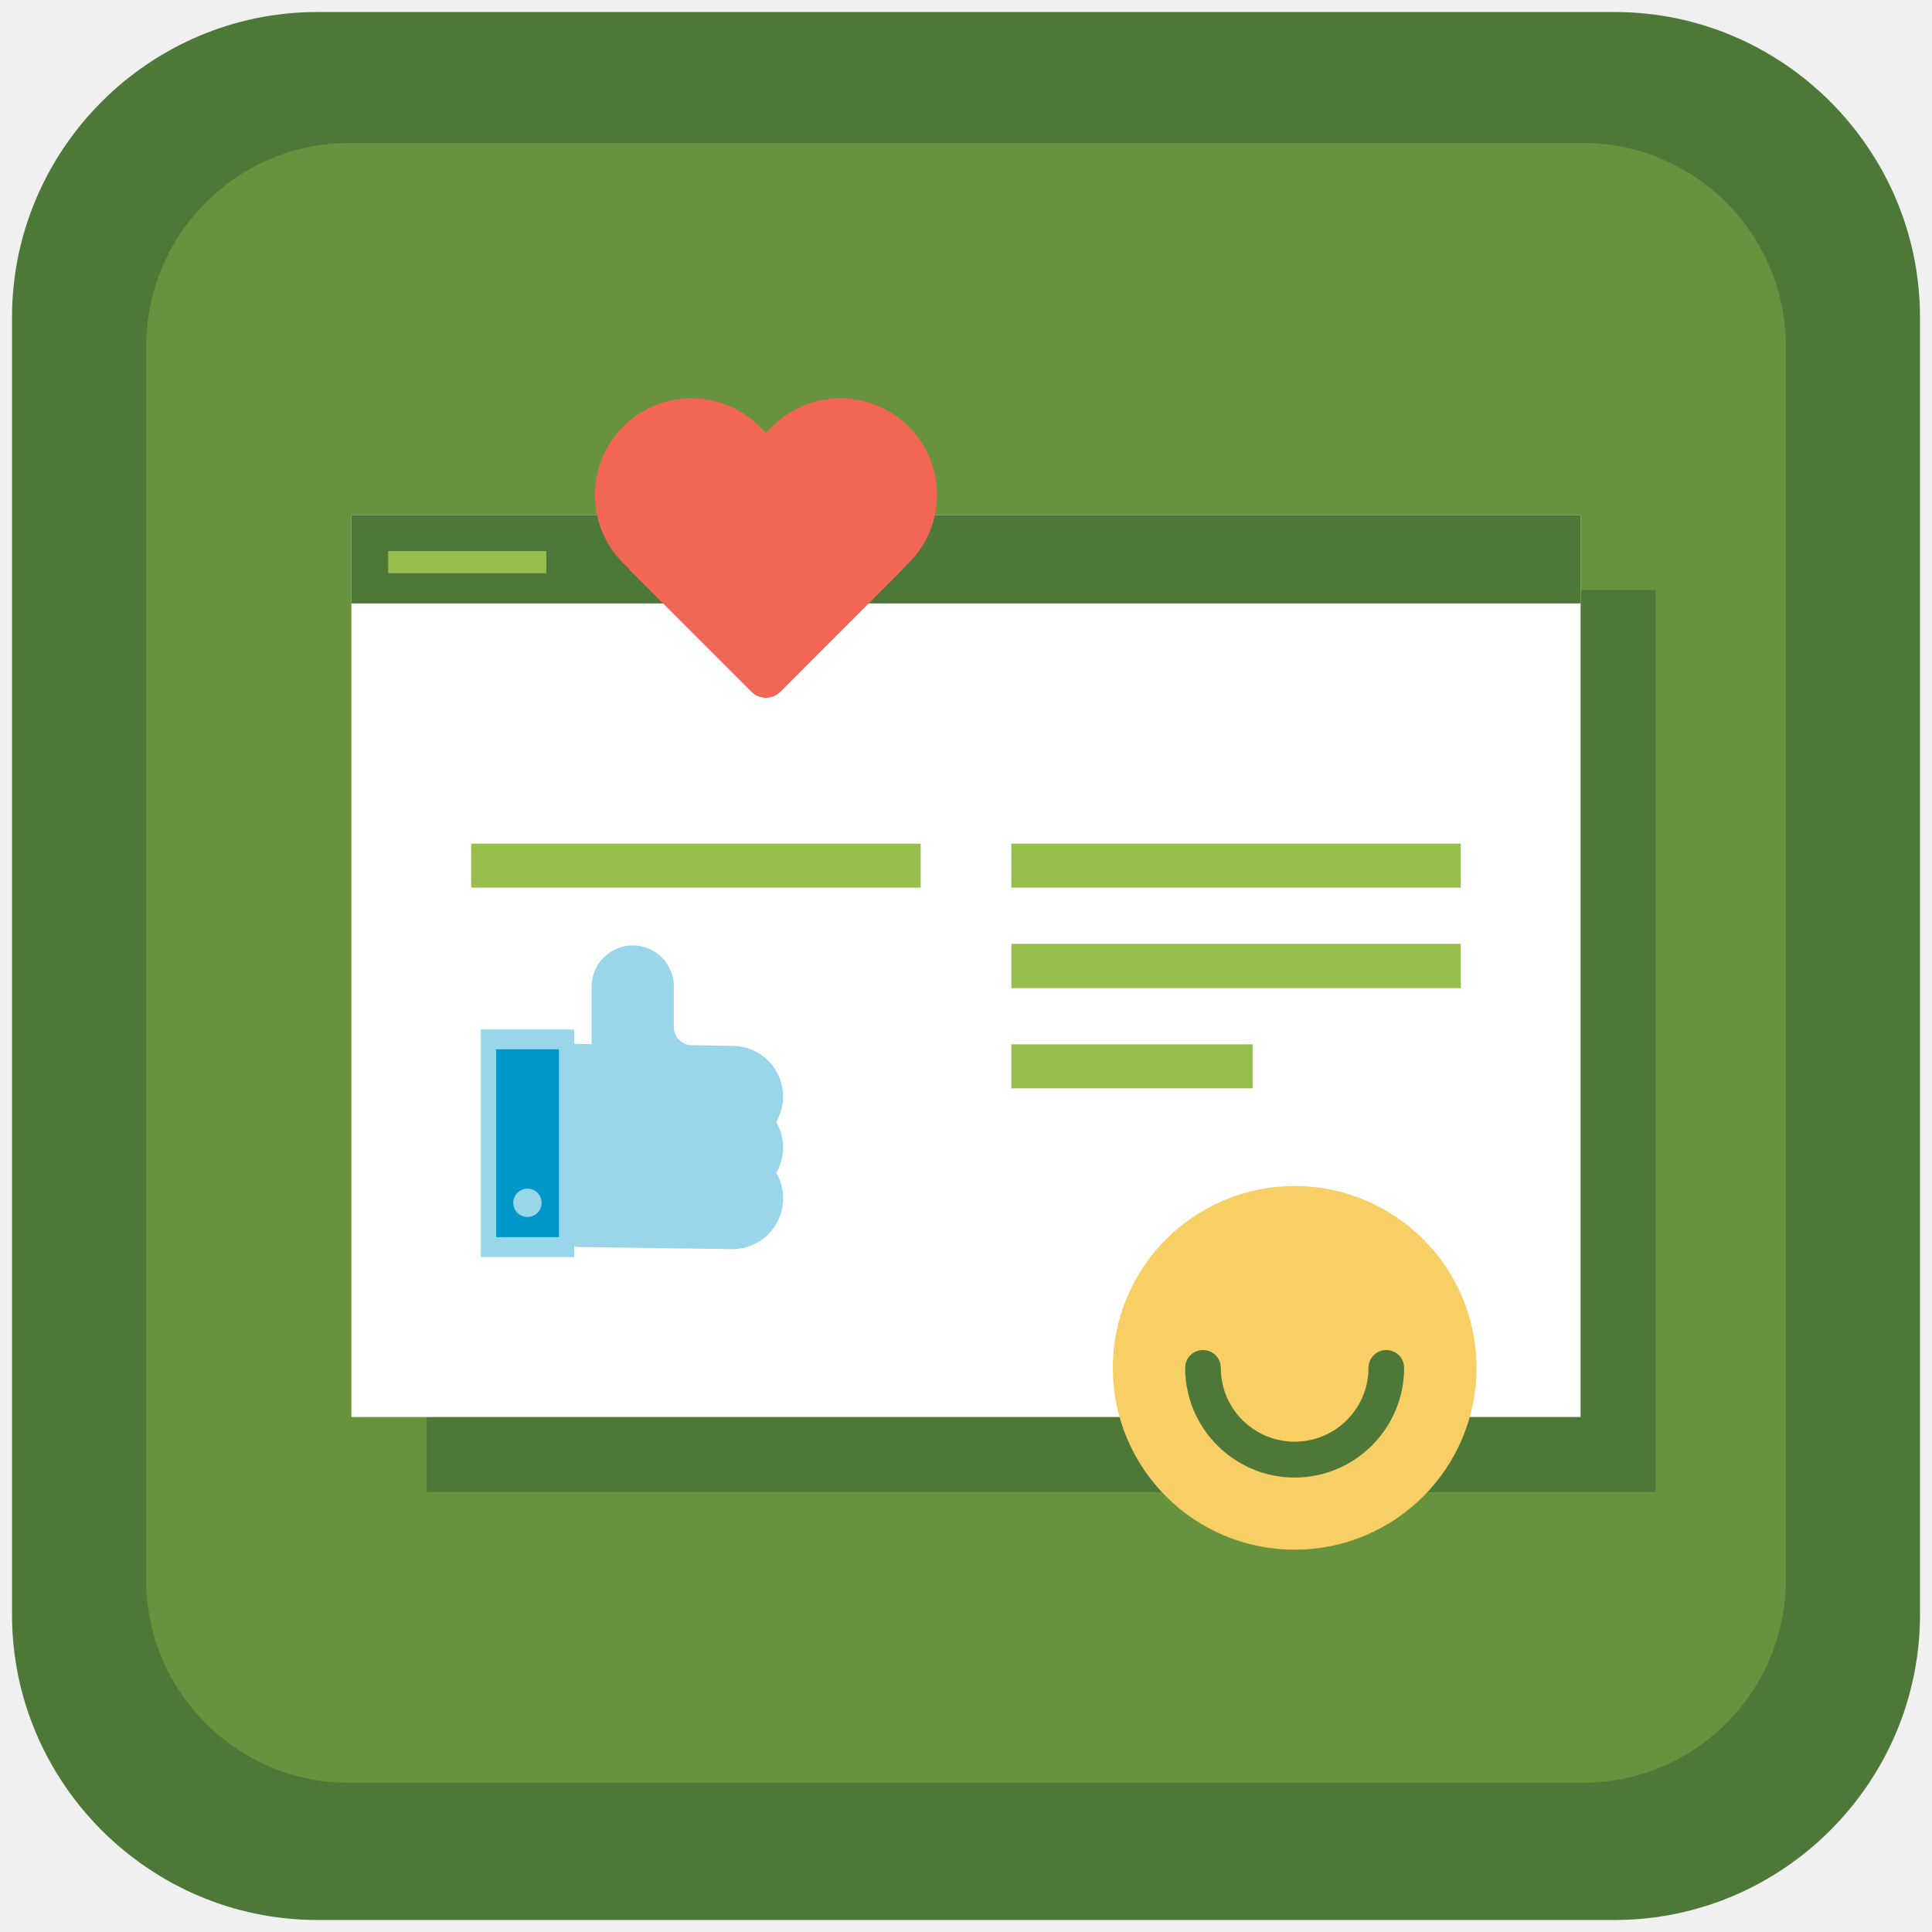
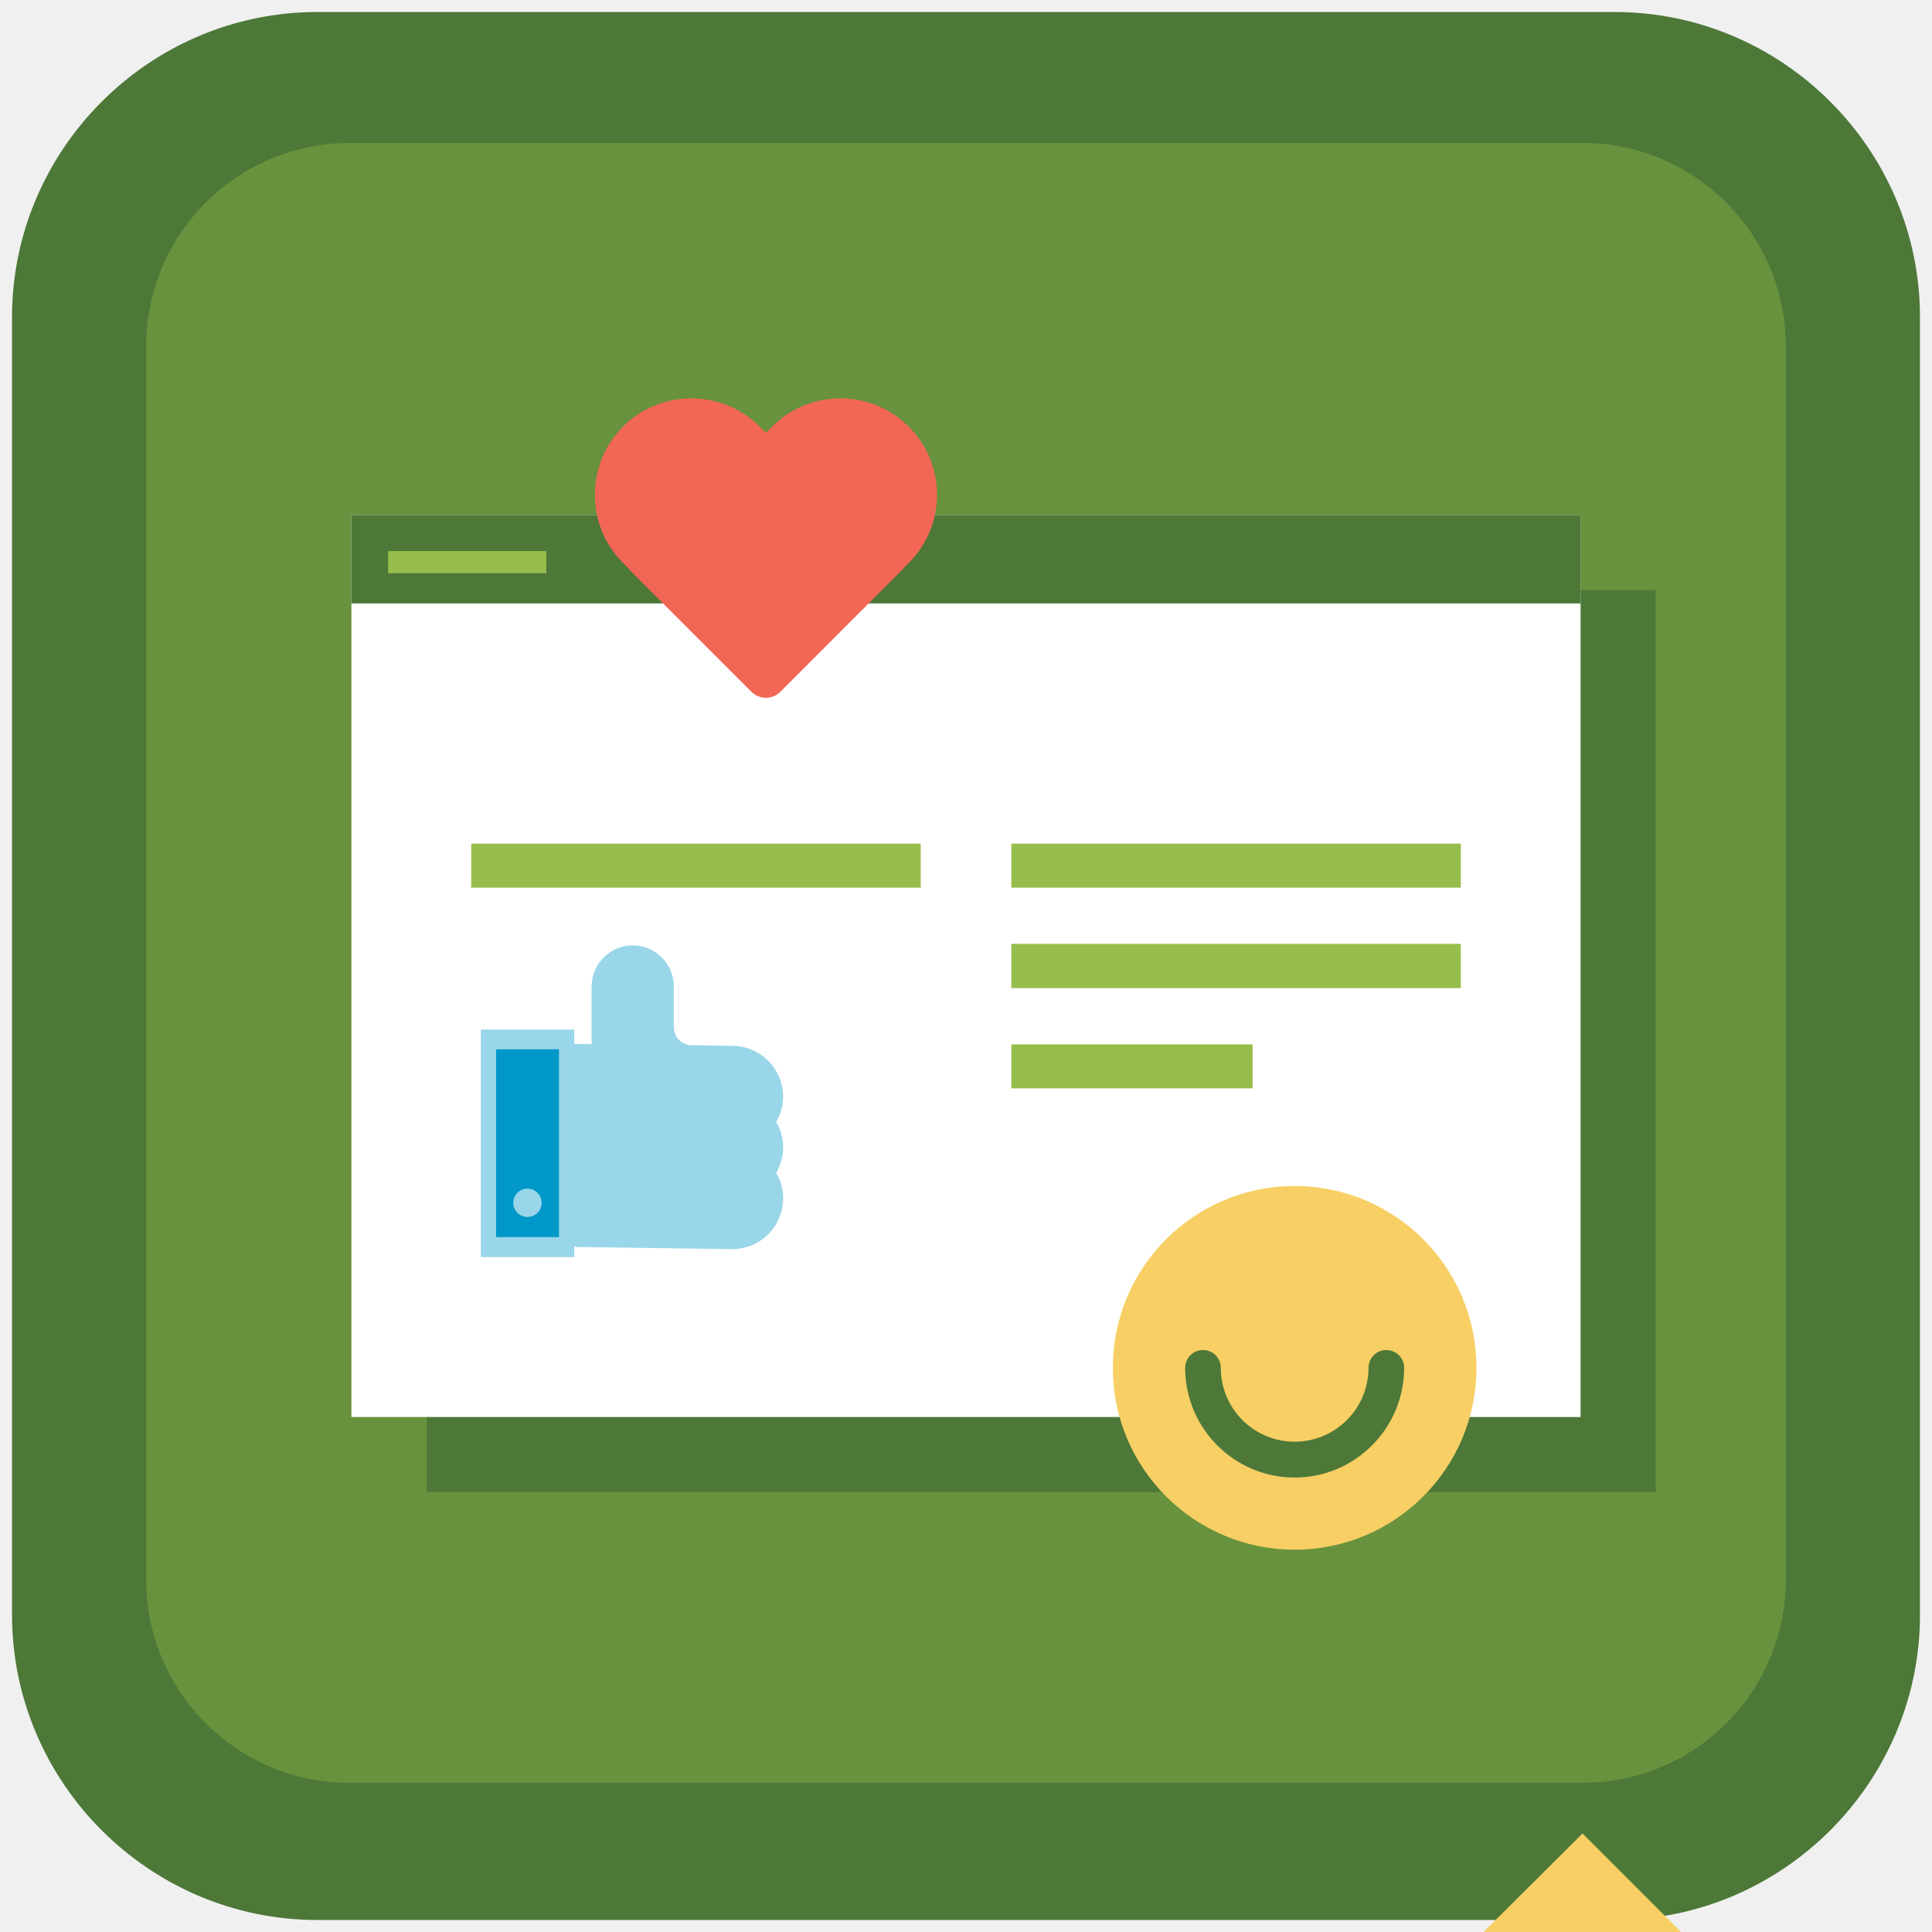
<svg xmlns="http://www.w3.org/2000/svg" viewBox="0 0 90 90">
  <path d="M75.22,89.44L14.78,89.44C6.96,89.44,0.56,83.04,0.56,75.22L0.56,14.78C0.56,6.96,6.96,0.56,14.78,0.56L75.22,0.56C83.04,0.56,89.44,6.96,89.44,14.78L89.44,75.22C89.44,83.04,83.04,89.44,75.22,89.44Z" fill="#4d7838" />
-   <path d="M6.81,16.13L6.81,73.59C6.81,78.81,11.05,83.05,16.27,83.05L73.73,83.05C78.95,83.05,83.19,78.81,83.19,73.59L83.19,16.13C83.19,10.91,78.95,6.66,73.73,6.66L16.27,6.66C11.05,6.66,6.81,10.91,6.81,16.13Z" fill="#68923d" />
-   <path d="M21.25,27.49L19.88,27.49L19.88,28.87L19.88,31.61L19.88,69.51L77.13,69.51L77.13,31.61L77.13,28.87L77.13,27.49L75.75,27.49Z" fill="#4d7838" />
+   <path d="M16.27,6.66L73.73,6.66C78.95,6.66,83.19,10.91,83.19,16.13L83.19,73.59C83.19,78.81,78.95,83.05,73.73,83.05L16.27,83.05C11.05,83.05,6.81,78.81,6.81,73.59L6.81,16.13C6.81,10.91,11.05,6.66,16.27,6.66Z" fill="#68923d" />
+   <path d="M75.75,27.49L77.13,27.49L77.13,28.87L77.13,31.61L77.13,69.51L19.88,69.51L19.88,31.61L19.88,28.87L19.88,27.49L21.25,27.49Z" fill="#4d7838" />
  <path d="M16.37,23.99L73.63,23.99L73.63,66.01L16.37,66.01Z" fill="#fff" />
  <path d="M16.37,23.99L73.63,23.99L73.63,28.11L16.37,28.11Z" fill="#4d7838" />
  <path d="M21.95,39.3L42.89,39.3L42.89,41.35L21.95,41.35Z" fill="#97bd4d" />
  <path d="M18.08,25.67L25.45,25.67L25.45,26.7L18.08,26.7Z" fill="#97bd4d" />
  <path d="M47.11,48.65L58.35,48.65L58.35,50.7L47.11,50.7Z" fill="#97bd4d" />
  <path d="M47.11,39.3L68.05,39.3L68.05,41.35L47.11,41.35Z" fill="#97bd4d" />
  <path d="M47.11,43.97L68.05,43.97L68.05,46.03L47.11,46.03Z" fill="#97bd4d" />
  <path d="M68.78,63.72C68.78,68.4,64.99,72.19,60.31,72.19C55.63,72.19,51.84,68.4,51.84,63.72C51.84,59.04,55.63,55.25,60.31,55.25C64.99,55.25,68.78,59.04,68.78,63.72Z" fill="#f7cf64" />
  <path d="M55.21,63.72C55.21,63.26,55.58,62.89,56.04,62.89C56.5,62.89,56.87,63.26,56.87,63.72C56.87,65.62,58.41,67.16,60.31,67.16C62.21,67.16,63.75,65.62,63.75,63.72C63.75,63.26,64.12,62.89,64.58,62.89C65.04,62.89,65.41,63.26,65.41,63.72C65.41,66.54,63.12,68.83,60.31,68.83C57.5,68.83,55.21,66.54,55.21,63.72Z" fill="#4d7838" />
-   <path d="M36.48,51.09C36.48,49.78,35.42,48.72,34.11,48.72L32.22,48.69C31.76,48.69,31.39,48.31,31.39,47.85L31.39,45.96C31.39,44.9,30.53,44.04,29.48,44.04L29.48,44.04C28.42,44.04,27.56,44.9,27.56,45.96L27.56,48.64L26.75,48.63L26.75,47.96L22.4,47.96L22.4,58.56L26.75,58.56L26.75,58.05C26.81,58.08,26.88,58.09,26.95,58.09L34.11,58.19C35.42,58.19,36.48,57.13,36.48,55.82L36.48,55.82C36.48,55.39,36.37,54.99,36.16,54.64C36.36,54.29,36.48,53.89,36.48,53.45L36.48,53.45C36.48,53.02,36.37,52.62,36.16,52.27C36.36,51.92,36.48,51.52,36.48,51.09L36.48,51.09Z" fill="#99d6e9" />
+   <path d="M36.48,51.09L36.48,51.09C36.48,51.52,36.36,51.92,36.16,52.27C36.37,52.62,36.48,53.02,36.48,53.45L36.48,53.45C36.48,53.89,36.36,54.29,36.16,54.64C36.37,54.99,36.48,55.39,36.48,55.82L36.48,55.82C36.48,57.13,35.42,58.19,34.11,58.19L26.95,58.09C26.88,58.09,26.81,58.08,26.75,58.05L26.75,58.56L22.4,58.56L22.4,47.96L26.75,47.96L26.75,48.63L27.56,48.64L27.56,45.96C27.56,44.9,28.42,44.04,29.48,44.04L29.48,44.04C30.53,44.04,31.39,44.9,31.39,45.96L31.39,47.85C31.39,48.31,31.76,48.69,32.22,48.69L34.11,48.72C35.42,48.72,36.48,49.78,36.48,51.09Z" fill="#99d6e9" />
  <path d="M23.11,48.88L26.04,48.88L26.04,57.63L23.11,57.63Z" fill="#0098c8" />
  <path d="M25.23,56.03C25.23,56.4,24.94,56.69,24.57,56.69C24.21,56.69,23.91,56.4,23.91,56.03C23.91,55.67,24.21,55.37,24.57,55.37C24.94,55.37,25.23,55.67,25.23,56.03Z" fill="#99d6e9" />
  <path d="M29.02,19.87L29.02,19.87C30.78,18.12,33.63,18.12,35.39,19.87L42.04,26.53L36.35,32.22C35.98,32.59,35.39,32.59,35.02,32.22L29.03,26.23C27.27,24.48,27.27,21.63,29.03,19.87Z" fill="#f26655" />
  <path d="M35.01,32.23L29.31,26.53L35.97,19.87C37.73,18.12,40.58,18.12,42.33,19.87L42.33,19.87C44.09,21.63,44.09,24.48,42.33,26.23L36.34,32.23C35.97,32.59,35.37,32.59,35.01,32.23Z" fill="#f26655" />
+   <path d="M53.5,105.54L73.72,85.41L94.05,105.74L77.15,122.71L77.21,123.68C77.4,126.28,76.59,128.84,74.98,130.86L65.71,140.23L61.76,144.08C60.8,145.04,59.24,145.04,58.28,144.08L56.49,142.29C56.24,142.04,56.06,141.76,55.94,141.45L54.35,139.86C53.74,139.84,53.14,139.61,52.68,139.14L50.89,137.35C50.43,136.89,50.19,136.29,50.17,135.69L49.2,134.71C48.51,134.76,47.81,134.52,47.29,134L45.5,132.21C44.98,131.68,44.74,130.98,44.79,130.3L43.93,129.44C43.24,129.49,42.54,129.25,42.02,128.73L40.23,126.94C39.27,125.98,39.27,124.42,40.23,123.46L40.71,122.98L38.26,118.5C37.39,116.93,37.78,115.01,39.09,113.89C39.13,113.84,39.18,113.79,39.22,113.74L44.19,108.78C44.46,108.5,45.05,107.95,45.35,107.71C47.37,106.1,49.93,105.29,52.53,105.47L53.5,105.54Z" fill="#f7cf64" />
</svg>
